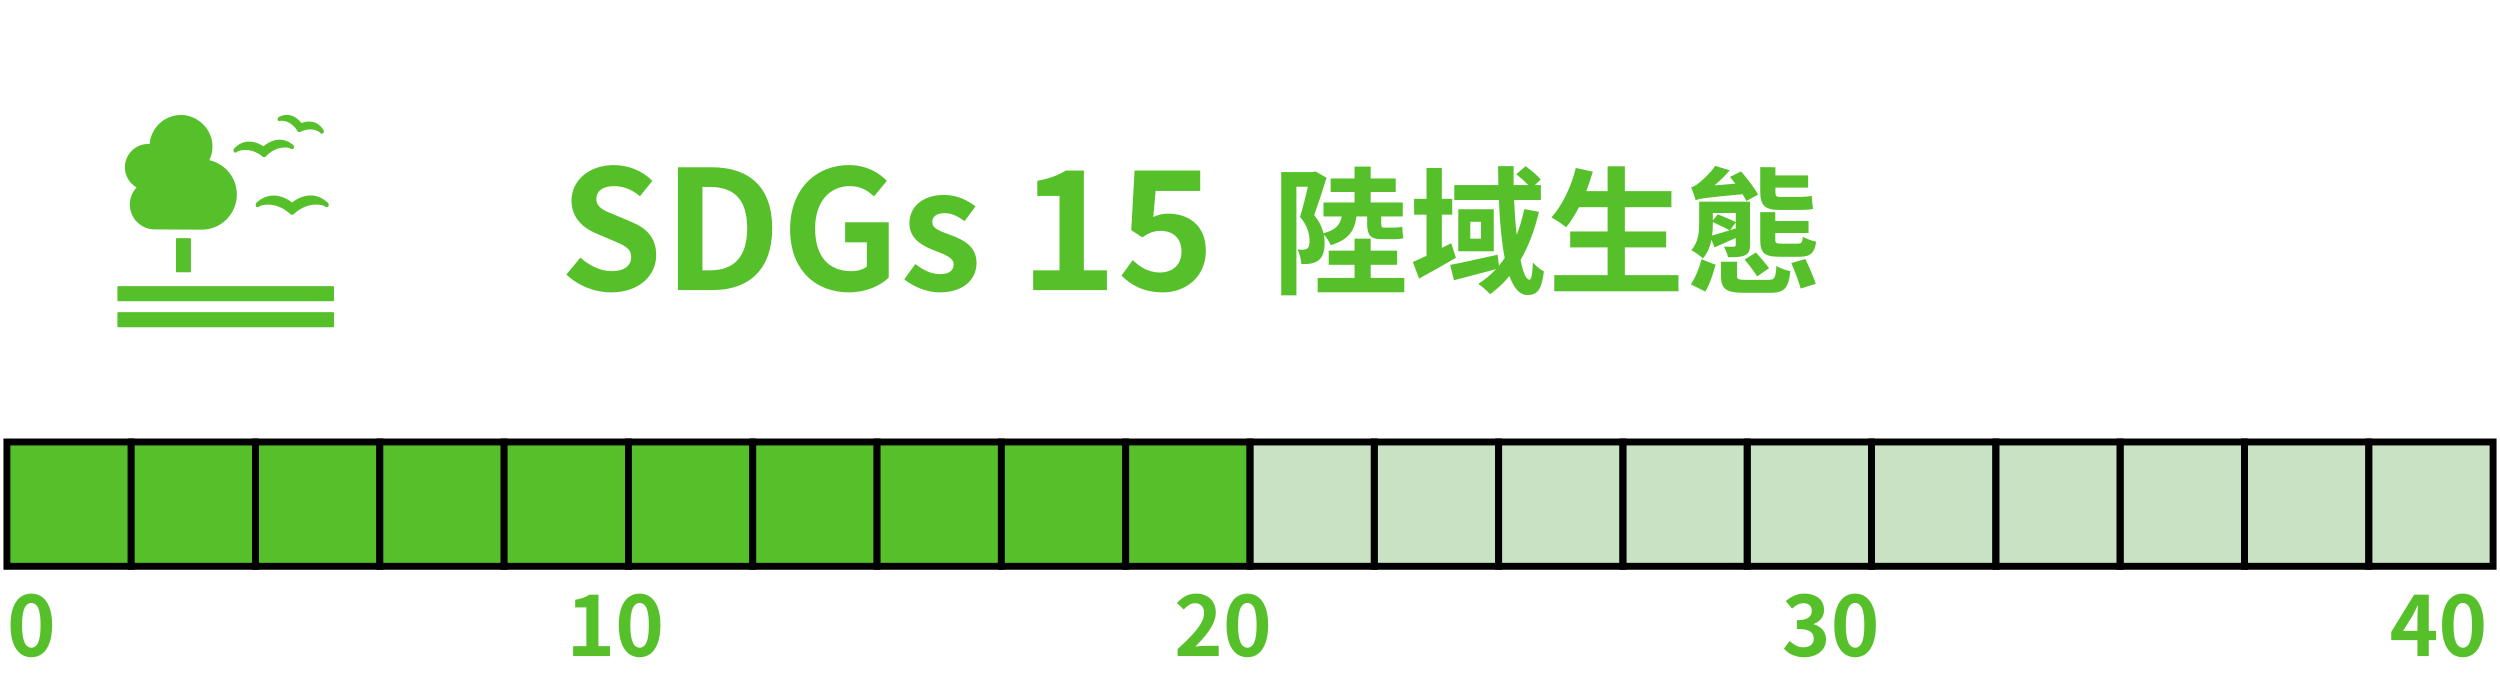
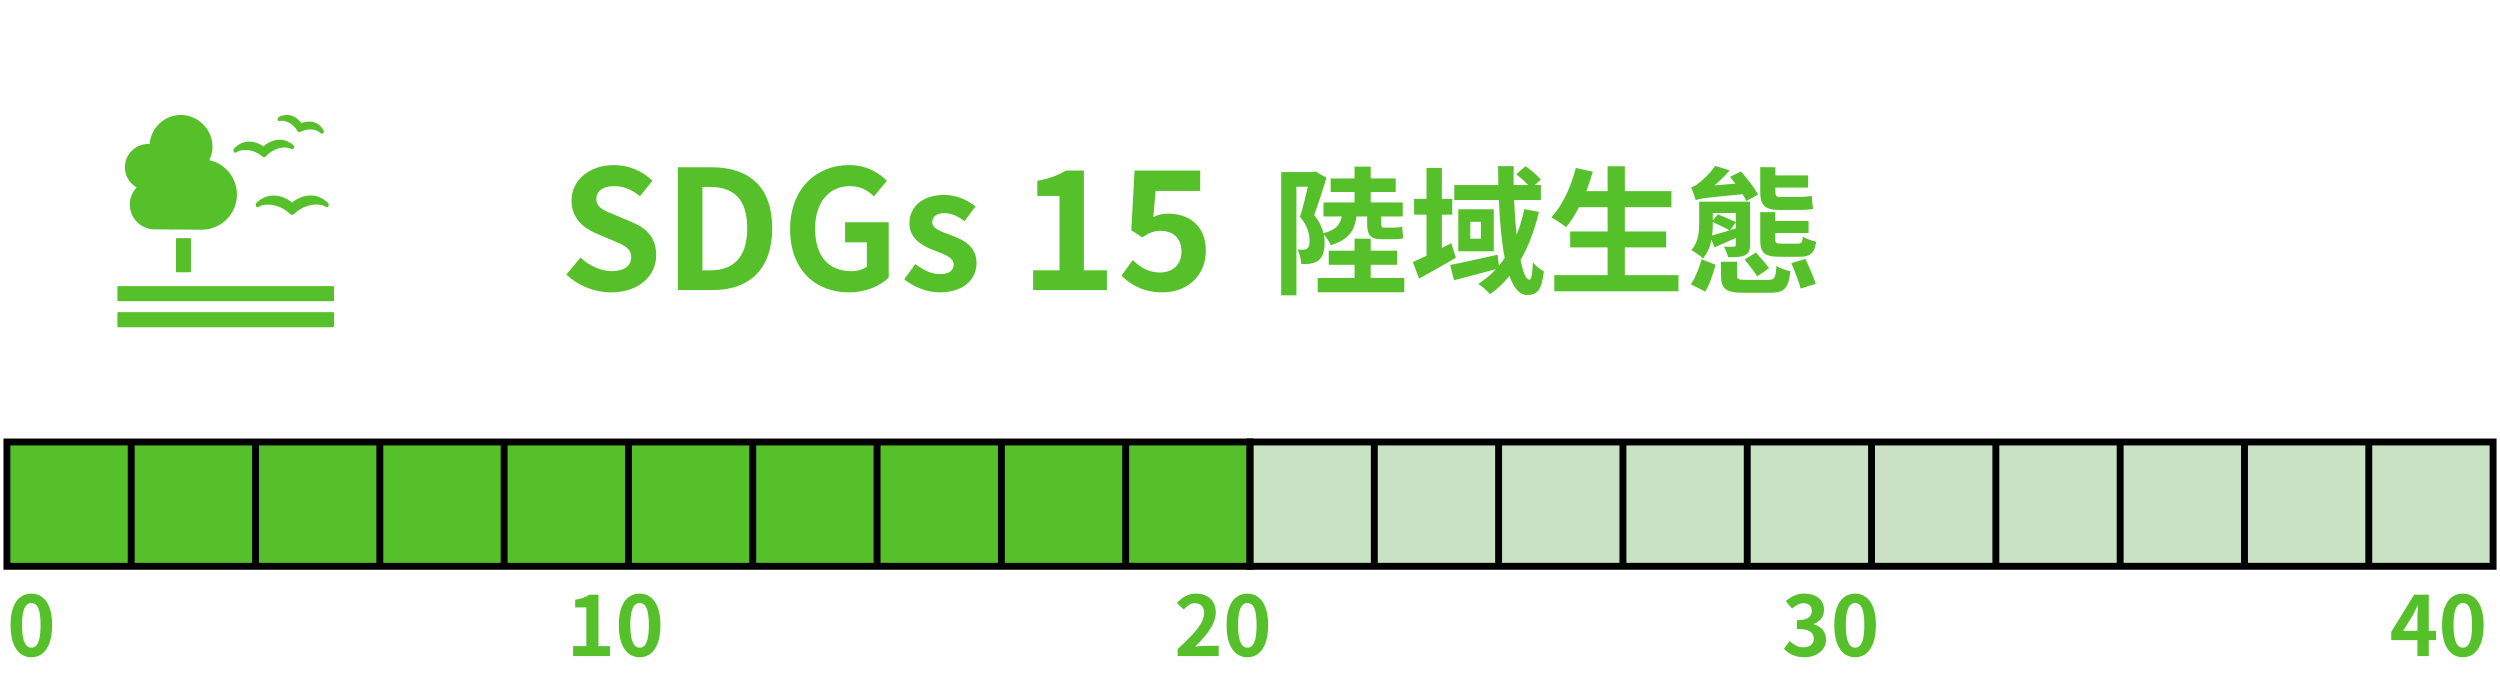
- <svg xmlns="http://www.w3.org/2000/svg" width="362" height="98" viewBox="0 0 362 98" fill="none">
-   <path d="M27.508 34.484H25.627C25.547 34.484 25.483 34.548 25.483 34.627V39.285C25.483 39.364 25.547 39.428 25.627 39.428H27.508C27.587 39.428 27.651 39.364 27.651 39.285V34.627C27.651 34.548 27.587 34.484 27.508 34.484Z" fill="#56C02B" />
-   <path d="M48.221 41.428H17.143C17.064 41.428 17 41.495 17 41.575V43.476C17 43.551 17.064 43.615 17.143 43.615H48.221C48.296 43.615 48.364 43.551 48.364 43.476V41.575C48.364 41.495 48.296 41.428 48.221 41.428Z" fill="#56C02B" />
-   <path d="M48.221 45.201H17.143C17.064 45.201 17 45.265 17 45.34V47.245C17 47.321 17.064 47.385 17.143 47.385H48.221C48.296 47.385 48.364 47.321 48.364 47.245V45.34C48.364 45.265 48.296 45.201 48.221 45.201Z" fill="#56C02B" />
-   <path d="M42.307 29.326C41.917 29.024 40.883 28.312 39.618 28.312C38.715 28.312 37.876 28.67 37.121 29.374C37.069 29.425 37.037 29.493 37.037 29.568V29.739C37.037 29.823 37.065 29.902 37.125 29.95C37.192 30.002 37.264 30.022 37.343 30.002C37.359 30.002 37.383 29.994 37.403 29.986C37.459 29.966 37.514 29.93 37.558 29.887C37.721 29.775 38.167 29.628 38.803 29.628C39.439 29.628 40.756 29.803 42.005 30.968L42.032 30.992C42.104 31.064 42.199 31.104 42.303 31.104C42.406 31.104 42.502 31.064 42.565 30.992L42.589 30.964C43.846 29.795 45.139 29.62 45.795 29.62C46.451 29.62 46.88 29.771 47.044 29.879C47.087 29.922 47.143 29.958 47.215 29.982C47.242 29.99 47.322 30.006 47.398 29.986C47.513 29.954 47.592 29.851 47.592 29.732V29.58C47.592 29.509 47.561 29.437 47.509 29.39C46.749 28.666 45.902 28.3 44.983 28.3C43.731 28.3 42.7 29 42.299 29.314" fill="#56C02B" />
-   <path d="M40.377 16.938C40.31 16.97 40.262 17.029 40.242 17.101L40.21 17.204C40.186 17.288 40.202 17.371 40.25 17.439C40.298 17.503 40.365 17.538 40.441 17.542C40.457 17.542 40.469 17.546 40.481 17.542C40.536 17.542 40.584 17.53 40.632 17.503C40.66 17.499 40.715 17.483 40.819 17.483C40.958 17.483 42.211 17.526 43.038 18.934L43.05 18.954C43.094 19.038 43.165 19.093 43.249 19.113C43.273 19.121 43.32 19.129 43.348 19.129C43.404 19.129 43.464 19.113 43.503 19.089L43.523 19.081C43.977 18.855 44.446 18.739 44.911 18.739C45.695 18.739 46.208 19.062 46.327 19.193C46.351 19.237 46.391 19.276 46.43 19.308C46.458 19.324 46.502 19.348 46.53 19.356C46.546 19.356 46.562 19.36 46.578 19.364C46.586 19.364 46.597 19.364 46.605 19.364C46.649 19.364 46.689 19.352 46.729 19.332C46.792 19.3 46.84 19.241 46.86 19.173L46.888 19.081C46.896 19.058 46.9 19.034 46.9 19.006C46.9 18.958 46.888 18.91 46.864 18.871C46.259 17.821 45.384 17.602 44.756 17.602C44.287 17.602 43.877 17.725 43.639 17.813C43.352 17.431 42.632 16.64 41.542 16.64C41.161 16.64 40.767 16.739 40.377 16.934" fill="#56C02B" />
-   <path d="M33.811 21.718L33.819 21.857C33.823 21.945 33.871 22.02 33.942 22.068C34.002 22.108 34.081 22.12 34.153 22.1C34.169 22.1 34.185 22.092 34.197 22.084C34.248 22.06 34.296 22.028 34.332 21.984C34.463 21.889 34.889 21.714 35.517 21.714C36.146 21.714 37.041 21.877 37.975 22.645L37.995 22.668C38.063 22.728 38.146 22.76 38.234 22.76H38.258C38.357 22.752 38.444 22.708 38.5 22.645L38.52 22.621C39.554 21.523 40.672 21.36 41.244 21.36C41.654 21.36 41.94 21.444 42.056 21.507C42.099 21.543 42.151 21.575 42.219 21.591C42.239 21.595 42.282 21.603 42.334 21.599C42.354 21.599 42.378 21.591 42.398 21.583C42.509 21.543 42.581 21.436 42.573 21.316L42.565 21.193C42.561 21.121 42.525 21.054 42.469 21.01C41.853 20.489 41.185 20.227 40.481 20.227C39.387 20.227 38.516 20.871 38.154 21.189C37.824 20.962 37.021 20.501 36.082 20.501C35.255 20.501 34.515 20.843 33.879 21.519C33.827 21.571 33.803 21.646 33.807 21.718" fill="#56C02B" />
-   <path d="M18.086 24.215C18.086 22.354 19.593 20.847 21.455 20.847C21.526 20.847 21.598 20.855 21.669 20.859C21.848 18.505 23.809 16.648 26.211 16.648C28.613 16.648 30.769 18.688 30.769 21.205C30.769 21.917 30.602 22.589 30.308 23.193C32.591 23.698 34.297 25.731 34.297 28.165C34.297 30.976 32.014 33.259 29.202 33.259C28.995 33.259 22.405 33.219 22.405 33.219C20.413 33.219 18.798 31.605 18.798 29.612C18.798 28.654 19.172 27.787 19.78 27.142C18.766 26.562 18.082 25.472 18.082 24.219L18.086 24.215Z" fill="#56C02B" />
-   <path d="M88.488 42.336C86.112 42.336 83.736 41.4 82.008 39.744L84.048 37.296C85.32 38.472 87 39.264 88.56 39.264C90.408 39.264 91.392 38.472 91.392 37.224C91.392 35.904 90.312 35.496 88.728 34.824L86.352 33.816C84.552 33.072 82.752 31.632 82.752 29.04C82.752 26.136 85.296 23.904 88.896 23.904C90.96 23.904 93.024 24.72 94.464 26.184L92.664 28.416C91.536 27.48 90.36 26.952 88.896 26.952C87.336 26.952 86.352 27.648 86.352 28.824C86.352 30.096 87.6 30.552 89.112 31.152L91.44 32.136C93.6 33.024 95.016 34.392 95.016 36.96C95.016 39.864 92.592 42.336 88.488 42.336ZM98.161 42V24.216H103.033C108.457 24.216 111.817 27.048 111.817 33.048C111.817 39.024 108.457 42 103.225 42H98.161ZM101.713 39.144H102.817C106.129 39.144 108.193 37.368 108.193 33.048C108.193 28.704 106.129 27.072 102.817 27.072H101.713V39.144ZM122.925 42.336C118.101 42.336 114.405 39.12 114.405 33.192C114.405 27.336 118.197 23.904 122.925 23.904C125.493 23.904 127.269 25.008 128.421 26.184L126.549 28.44C125.661 27.6 124.653 26.952 123.045 26.952C120.093 26.952 118.029 29.256 118.029 33.072C118.029 36.936 119.805 39.264 123.309 39.264C124.149 39.264 125.013 39.024 125.517 38.592V35.088H122.373V32.184H128.685V40.2C127.485 41.376 125.397 42.336 122.925 42.336ZM136.049 42.336C134.249 42.336 132.281 41.544 130.937 40.44L132.545 38.232C133.745 39.168 134.897 39.696 136.145 39.696C137.489 39.696 138.089 39.12 138.089 38.28C138.089 37.272 136.697 36.816 135.281 36.264C133.577 35.616 131.681 34.584 131.681 32.328C131.681 29.928 133.625 28.224 136.697 28.224C138.641 28.224 140.153 29.04 141.257 29.88L139.673 32.016C138.713 31.32 137.777 30.864 136.793 30.864C135.569 30.864 134.993 31.392 134.993 32.16C134.993 33.144 136.241 33.504 137.657 34.032C139.433 34.704 141.401 35.592 141.401 38.088C141.401 40.44 139.553 42.336 136.049 42.336ZM149.601 42V39.144H153.417V28.368H150.201V26.184C151.977 25.848 153.201 25.392 154.329 24.696H156.945V39.144H160.281V42H149.601ZM168.39 42.336C165.582 42.336 163.71 41.232 162.39 39.912L164.022 37.656C165.03 38.64 166.278 39.456 167.934 39.456C169.782 39.456 171.078 38.376 171.078 36.432C171.078 34.512 169.878 33.432 168.078 33.432C167.022 33.432 166.446 33.696 165.414 34.368L163.806 33.336L164.286 24.696H173.79V27.648H167.334L166.998 31.416C167.718 31.104 168.318 30.936 169.134 30.936C172.11 30.936 174.606 32.616 174.606 36.312C174.606 40.128 171.678 42.336 168.39 42.336Z" fill="#56C02B" />
-   <path d="M197.96 31.34H196.42C196.14 33.38 195.32 34.72 192.68 35.5C192.52 35.06 192.1 34.4 191.7 33.98C191.78 34.4 191.8 34.78 191.8 35.16C191.8 36.46 191.52 37.28 190.86 37.74C190.56 37.98 190.16 38.1 189.72 38.18C189.34 38.24 188.86 38.24 188.42 38.22C188.4 37.62 188.2 36.72 187.88 36.12C188.22 36.16 188.5 36.16 188.72 36.16C188.94 36.14 189.14 36.1 189.3 35.98C189.54 35.8 189.62 35.42 189.62 34.84C189.62 33.94 189.36 32.72 188.24 31.4C188.64 30.16 189.06 28.4 189.38 27.04H187.72V42.76H185.52V24.92H190.12L190.48 24.82L192.08 25.74C191.56 27.46 190.86 29.6 190.3 31.14C191.06 32.1 191.46 32.96 191.64 33.78C193.46 33.28 194.06 32.54 194.28 31.34H191.64V29.32H196.14V27.8H192.68V25.84H196.14V24.12H198.48V25.84H202.1V27.8H198.48V29.32H203.12V31.34H200V32.34C200 32.78 200.04 32.96 200.4 32.96H201.8C202.14 32.96 202.76 32.92 203.04 32.82C203.08 33.36 203.12 34 203.2 34.5C202.9 34.6 202.34 34.64 201.86 34.64H200.08C198.32 34.64 197.96 33.92 197.96 32.32V31.34ZM198.48 40.24H203.34V42.32H190.8V40.24H196.14V38.34H192.4V36.3H196.14V34.56H198.48V36.3H202.3V38.34H198.48V40.24ZM210.14 35.22L210.82 37.32C209.06 38.36 207.12 39.46 205.48 40.34L204.58 37.94C205.14 37.7 205.82 37.38 206.56 37.04V31.08H204.76V28.8H206.56V24.32H208.78V28.8H210.28V31.08H208.78V35.9L210.14 35.22ZM220.72 30.28L222.84 30.68C222.22 33.3 221.34 35.64 220.18 37.64C220.52 39.42 220.98 40.5 221.46 40.5C221.74 40.5 221.9 39.76 221.96 37.98C222.4 38.54 223.06 39.04 223.56 39.3C223.22 41.96 222.64 42.72 221.14 42.72C220.02 42.72 219.18 41.66 218.56 39.96C217.74 40.98 216.8 41.86 215.76 42.6C215.44 42.2 214.56 41.44 214.06 41.1C215.02 40.5 215.86 39.78 216.62 38.98C214.5 39.54 212.26 40.14 210.54 40.58L209.98 38.36C211.72 38.04 214.34 37.44 216.86 36.88L217.04 38.46C217.34 38.1 217.62 37.74 217.88 37.36C217.42 34.98 217.16 32.06 217.04 28.96H210.58V26.8H216.96C216.94 25.88 216.92 24.98 216.92 24.06H219.18C219.16 24.98 219.16 25.88 219.18 26.8H221.3C220.8 26.28 220.14 25.68 219.56 25.22L220.9 24.06C221.68 24.62 222.64 25.42 223.1 26L222.24 26.8H223.12V28.96H219.24C219.32 30.78 219.44 32.48 219.62 34C220.08 32.84 220.42 31.62 220.72 30.28ZM214.44 34.56V32.12H212.9V34.56H214.44ZM211.16 30.3H216.3V36.38H211.16V30.3ZM235.28 39.84H243.04V42.18H225.06V39.84H232.78V35.82H227.36V33.52H232.78V30H228.64C228.06 31.1 227.44 32.12 226.78 32.9C226.3 32.52 225.24 31.8 224.64 31.48C226.2 29.8 227.5 27.04 228.18 24.32L230.64 24.86C230.36 25.82 230.04 26.76 229.7 27.68H232.78V24.08H235.28V27.68H242.02V30H235.28V33.52H241.26V35.82H235.28V39.84ZM260.62 30.4H257.64C255.44 30.4 254.88 29.64 254.88 27.68V24.2L257.08 24.22V25.4H261.82V27.16H257.08V27.74C257.08 28.3 257.16 28.52 257.72 28.52H260.54C261.08 28.52 261.94 28.46 262.34 28.36C262.38 28.94 262.44 29.74 262.54 30.24C262.14 30.36 261.34 30.4 260.62 30.4ZM260.52 37.18H257.7C255.42 37.18 254.88 36.6 254.88 34.66V30.72H257.06V32H261.88V33.74H257.06V34.66C257.06 35.22 257.22 35.28 257.98 35.28H260.28C260.84 35.28 260.98 35.14 261.06 34.28C261.5 34.56 262.4 34.88 262.98 35C262.74 36.7 262.12 37.18 260.52 37.18ZM252.62 37.58L254.26 36.56C254.88 37.26 255.74 38.22 256.16 38.84L254.44 40.02C254.04 39.38 253.24 38.32 252.62 37.58ZM254.58 28.18L252.88 29.1C252.74 28.82 252.54 28.48 252.32 28.12C246.84 28.64 246.04 28.76 245.54 29C245.42 28.56 245.1 27.62 244.88 27.12C245.22 27.04 245.58 26.84 245.96 26.52C246.34 26.24 247.58 25.18 248.36 24.02L250.46 24.66C249.82 25.44 249.04 26.18 248.26 26.84L251.28 26.6C251.02 26.26 250.76 25.92 250.5 25.62L252.1 24.82C253 25.84 254.08 27.26 254.58 28.18ZM251.34 30.84H248.02V31.92L248.74 31.04C249.56 31.36 250.72 31.84 251.34 32.16V30.84ZM250.54 33.32L251.34 33.08V32.2L250.54 33.32ZM248.02 32.16V32.26C248.02 32.84 248 33.46 247.92 34.1C248.64 33.9 249.5 33.64 250.44 33.36C249.86 33.02 248.84 32.54 248.02 32.16ZM248.26 35.82L247.82 34.72C247.62 35.72 247.24 36.68 246.58 37.42C246.24 37.08 245.34 36.44 244.9 36.22C245.96 35.04 246.04 33.5 246.04 32.22V29.2H253.4V35.46C253.4 36.32 253.22 36.7 252.64 36.98C252.08 37.24 251.28 37.24 250.22 37.24C250.12 36.76 249.84 36.12 249.62 35.7C250.24 35.74 250.88 35.74 251.06 35.72C251.28 35.7 251.34 35.64 251.34 35.46V34.46C250.28 34.94 249.22 35.4 248.26 35.82ZM246.92 42.22L244.84 41.18C245.48 40.22 246.08 38.78 246.38 37.54L248.42 38.34C248.06 39.62 247.56 41.22 246.92 42.22ZM252.78 40.52H256.08C256.96 40.52 257.12 40.24 257.22 38.5C257.7 38.84 258.64 39.14 259.24 39.26C258.98 41.78 258.36 42.4 256.28 42.4H252.56C249.9 42.4 249.2 41.82 249.2 39.94V37.9H251.52V39.9C251.52 40.44 251.72 40.52 252.78 40.52ZM259.38 38.1L261.42 37.5C261.96 38.64 262.62 40.16 262.92 41.1L260.74 41.78C260.48 40.84 259.9 39.26 259.38 38.1Z" fill="#56C02B" />
-   <rect x="1" y="64" width="18" height="18" fill="#56C02B" stroke="black" />
-   <rect x="19" y="64" width="18" height="18" fill="#56C02B" stroke="black" />
-   <rect x="37" y="64" width="18" height="18" fill="#56C02B" stroke="black" />
-   <rect x="55" y="64" width="18" height="18" fill="#56C02B" stroke="black" />
-   <rect x="73" y="64" width="18" height="18" fill="#56C02B" stroke="black" />
-   <rect x="91" y="64" width="18" height="18" fill="#56C02B" stroke="black" />
-   <rect x="109" y="64" width="18" height="18" fill="#56C02B" stroke="black" />
-   <rect x="127" y="64" width="18" height="18" fill="#56C02B" stroke="black" />
-   <rect x="145" y="64" width="18" height="18" fill="#56C02B" stroke="black" />
-   <rect x="163" y="64" width="18" height="18" fill="#56C02B" stroke="black" />
-   <rect x="181" y="64" width="18" height="18" fill="#4C9F38" fill-opacity="0.3" stroke="black" />
-   <rect x="199" y="64" width="18" height="18" fill="#4C9F38" fill-opacity="0.3" stroke="black" />
-   <rect x="217" y="64" width="18" height="18" fill="#4C9F38" fill-opacity="0.3" stroke="black" />
-   <rect x="235" y="64" width="18" height="18" fill="#4C9F38" fill-opacity="0.3" stroke="black" />
-   <rect x="253" y="64" width="18" height="18" fill="#4C9F38" fill-opacity="0.3" stroke="black" />
-   <rect x="271" y="64" width="18" height="18" fill="#4C9F38" fill-opacity="0.3" stroke="black" />
-   <rect x="289" y="64" width="18" height="18" fill="#4C9F38" fill-opacity="0.3" stroke="black" />
-   <rect x="307" y="64" width="18" height="18" fill="#4C9F38" fill-opacity="0.3" stroke="black" />
-   <rect x="325" y="64" width="18" height="18" fill="#4C9F38" fill-opacity="0.3" stroke="black" />
-   <rect x="343" y="64" width="18" height="18" fill="#4C9F38" fill-opacity="0.3" stroke="black" />
-   <path d="M4.54 95.168C3.94 95.168 3.412 94.996 2.956 94.652C2.508 94.3 2.156 93.78 1.9 93.092C1.652 92.396 1.528 91.536 1.528 90.512C1.528 89.496 1.652 88.652 1.9 87.98C2.156 87.3 2.508 86.792 2.956 86.456C3.412 86.12 3.94 85.952 4.54 85.952C5.148 85.952 5.676 86.124 6.124 86.468C6.572 86.804 6.92 87.308 7.168 87.98C7.424 88.652 7.552 89.496 7.552 90.512C7.552 91.536 7.424 92.396 7.168 93.092C6.92 93.78 6.572 94.3 6.124 94.652C5.676 94.996 5.148 95.168 4.54 95.168ZM4.54 93.788C4.804 93.788 5.036 93.688 5.236 93.488C5.436 93.288 5.592 92.952 5.704 92.48C5.816 92 5.872 91.344 5.872 90.512C5.872 89.688 5.816 89.044 5.704 88.58C5.592 88.108 5.436 87.78 5.236 87.596C5.036 87.404 4.804 87.308 4.54 87.308C4.292 87.308 4.064 87.404 3.856 87.596C3.656 87.78 3.496 88.108 3.376 88.58C3.256 89.044 3.196 89.688 3.196 90.512C3.196 91.344 3.256 92 3.376 92.48C3.496 92.952 3.656 93.288 3.856 93.488C4.064 93.688 4.292 93.788 4.54 93.788Z" fill="#56C02B" />
-   <path d="M82.984 95V93.56H84.904V87.956H83.284V86.852C83.732 86.772 84.116 86.676 84.436 86.564C84.764 86.444 85.068 86.292 85.348 86.108H86.656V93.56H88.324V95H82.984ZM92.618 95.168C92.018 95.168 91.49 94.996 91.034 94.652C90.586 94.3 90.234 93.78 89.978 93.092C89.73 92.396 89.606 91.536 89.606 90.512C89.606 89.496 89.73 88.652 89.978 87.98C90.234 87.3 90.586 86.792 91.034 86.456C91.49 86.12 92.018 85.952 92.618 85.952C93.226 85.952 93.754 86.124 94.202 86.468C94.65 86.804 94.998 87.308 95.246 87.98C95.502 88.652 95.63 89.496 95.63 90.512C95.63 91.536 95.502 92.396 95.246 93.092C94.998 93.78 94.65 94.3 94.202 94.652C93.754 94.996 93.226 95.168 92.618 95.168ZM92.618 93.788C92.882 93.788 93.114 93.688 93.314 93.488C93.514 93.288 93.67 92.952 93.782 92.48C93.894 92 93.95 91.344 93.95 90.512C93.95 89.688 93.894 89.044 93.782 88.58C93.67 88.108 93.514 87.78 93.314 87.596C93.114 87.404 92.882 87.308 92.618 87.308C92.37 87.308 92.142 87.404 91.934 87.596C91.734 87.78 91.574 88.108 91.454 88.58C91.334 89.044 91.274 89.688 91.274 90.512C91.274 91.344 91.334 92 91.454 92.48C91.574 92.952 91.734 93.288 91.934 93.488C92.142 93.688 92.37 93.788 92.618 93.788Z" fill="#56C02B" />
-   <path d="M170.516 95V93.98C171.324 93.26 172.012 92.592 172.58 91.976C173.156 91.36 173.596 90.788 173.9 90.26C174.204 89.724 174.356 89.228 174.356 88.772C174.356 88.484 174.304 88.232 174.2 88.016C174.096 87.8 173.944 87.636 173.744 87.524C173.552 87.404 173.312 87.344 173.024 87.344C172.704 87.344 172.408 87.436 172.136 87.62C171.872 87.796 171.628 88.008 171.404 88.256L170.42 87.308C170.836 86.86 171.26 86.524 171.692 86.3C172.132 86.068 172.652 85.952 173.252 85.952C173.812 85.952 174.3 86.068 174.716 86.3C175.14 86.524 175.468 86.84 175.7 87.248C175.932 87.656 176.048 88.136 176.048 88.688C176.048 89.224 175.912 89.772 175.64 90.332C175.376 90.884 175.02 91.436 174.572 91.988C174.124 92.54 173.628 93.084 173.084 93.62C173.316 93.588 173.564 93.564 173.828 93.548C174.1 93.524 174.34 93.512 174.548 93.512H176.468V95H170.516ZM180.618 95.168C180.018 95.168 179.49 94.996 179.034 94.652C178.586 94.3 178.234 93.78 177.978 93.092C177.73 92.396 177.606 91.536 177.606 90.512C177.606 89.496 177.73 88.652 177.978 87.98C178.234 87.3 178.586 86.792 179.034 86.456C179.49 86.12 180.018 85.952 180.618 85.952C181.226 85.952 181.754 86.124 182.202 86.468C182.65 86.804 182.998 87.308 183.246 87.98C183.502 88.652 183.63 89.496 183.63 90.512C183.63 91.536 183.502 92.396 183.246 93.092C182.998 93.78 182.65 94.3 182.202 94.652C181.754 94.996 181.226 95.168 180.618 95.168ZM180.618 93.788C180.882 93.788 181.114 93.688 181.314 93.488C181.514 93.288 181.67 92.952 181.782 92.48C181.894 92 181.95 91.344 181.95 90.512C181.95 89.688 181.894 89.044 181.782 88.58C181.67 88.108 181.514 87.78 181.314 87.596C181.114 87.404 180.882 87.308 180.618 87.308C180.37 87.308 180.142 87.404 179.934 87.596C179.734 87.78 179.574 88.108 179.454 88.58C179.334 89.044 179.274 89.688 179.274 90.512C179.274 91.344 179.334 92 179.454 92.48C179.574 92.952 179.734 93.288 179.934 93.488C180.142 93.688 180.37 93.788 180.618 93.788Z" fill="#56C02B" />
-   <path d="M261.276 95.168C260.812 95.168 260.396 95.112 260.028 95C259.66 94.896 259.332 94.752 259.044 94.568C258.764 94.376 258.52 94.164 258.312 93.932L259.14 92.816C259.412 93.064 259.708 93.28 260.028 93.464C260.356 93.64 260.72 93.728 261.12 93.728C261.424 93.728 261.688 93.68 261.912 93.584C262.144 93.488 262.32 93.348 262.44 93.164C262.568 92.98 262.632 92.756 262.632 92.492C262.632 92.196 262.56 91.944 262.416 91.736C262.28 91.52 262.036 91.356 261.684 91.244C261.332 91.132 260.836 91.076 260.196 91.076V89.804C260.74 89.804 261.168 89.748 261.48 89.636C261.792 89.516 262.012 89.356 262.14 89.156C262.276 88.948 262.344 88.712 262.344 88.448C262.344 88.104 262.24 87.836 262.032 87.644C261.824 87.444 261.532 87.344 261.156 87.344C260.844 87.344 260.552 87.416 260.28 87.56C260.016 87.696 259.752 87.884 259.488 88.124L258.576 87.032C258.968 86.704 259.38 86.444 259.812 86.252C260.244 86.052 260.72 85.952 261.24 85.952C261.808 85.952 262.308 86.044 262.74 86.228C263.18 86.412 263.52 86.68 263.76 87.032C264 87.384 264.12 87.812 264.12 88.316C264.12 88.796 263.992 89.208 263.736 89.552C263.48 89.896 263.116 90.16 262.644 90.344V90.404C262.972 90.492 263.268 90.636 263.532 90.836C263.804 91.028 264.016 91.272 264.168 91.568C264.328 91.864 264.408 92.208 264.408 92.6C264.408 93.136 264.264 93.596 263.976 93.98C263.696 94.364 263.316 94.66 262.836 94.868C262.364 95.068 261.844 95.168 261.276 95.168ZM268.618 95.168C268.018 95.168 267.49 94.996 267.034 94.652C266.586 94.3 266.234 93.78 265.978 93.092C265.73 92.396 265.606 91.536 265.606 90.512C265.606 89.496 265.73 88.652 265.978 87.98C266.234 87.3 266.586 86.792 267.034 86.456C267.49 86.12 268.018 85.952 268.618 85.952C269.226 85.952 269.754 86.124 270.202 86.468C270.65 86.804 270.998 87.308 271.246 87.98C271.502 88.652 271.63 89.496 271.63 90.512C271.63 91.536 271.502 92.396 271.246 93.092C270.998 93.78 270.65 94.3 270.202 94.652C269.754 94.996 269.226 95.168 268.618 95.168ZM268.618 93.788C268.882 93.788 269.114 93.688 269.314 93.488C269.514 93.288 269.67 92.952 269.782 92.48C269.894 92 269.95 91.344 269.95 90.512C269.95 89.688 269.894 89.044 269.782 88.58C269.67 88.108 269.514 87.78 269.314 87.596C269.114 87.404 268.882 87.308 268.618 87.308C268.37 87.308 268.142 87.404 267.934 87.596C267.734 87.78 267.574 88.108 267.454 88.58C267.334 89.044 267.274 89.688 267.274 90.512C267.274 91.344 267.334 92 267.454 92.48C267.574 92.952 267.734 93.288 267.934 93.488C268.142 93.688 268.37 93.788 268.618 93.788Z" fill="#56C02B" />
-   <path d="M350.044 95V89.54C350.044 89.284 350.052 88.98 350.068 88.628C350.084 88.268 350.1 87.956 350.116 87.692H350.056C349.952 87.932 349.84 88.172 349.72 88.412C349.6 88.652 349.476 88.896 349.348 89.144L347.968 91.352H352.744V92.696H346.252V91.496L349.564 86.108H351.688V95H350.044ZM356.618 95.168C356.018 95.168 355.49 94.996 355.034 94.652C354.586 94.3 354.234 93.78 353.978 93.092C353.73 92.396 353.606 91.536 353.606 90.512C353.606 89.496 353.73 88.652 353.978 87.98C354.234 87.3 354.586 86.792 355.034 86.456C355.49 86.12 356.018 85.952 356.618 85.952C357.226 85.952 357.754 86.124 358.202 86.468C358.65 86.804 358.998 87.308 359.246 87.98C359.502 88.652 359.63 89.496 359.63 90.512C359.63 91.536 359.502 92.396 359.246 93.092C358.998 93.78 358.65 94.3 358.202 94.652C357.754 94.996 357.226 95.168 356.618 95.168ZM356.618 93.788C356.882 93.788 357.114 93.688 357.314 93.488C357.514 93.288 357.67 92.952 357.782 92.48C357.894 92 357.95 91.344 357.95 90.512C357.95 89.688 357.894 89.044 357.782 88.58C357.67 88.108 357.514 87.78 357.314 87.596C357.114 87.404 356.882 87.308 356.618 87.308C356.37 87.308 356.142 87.404 355.934 87.596C355.734 87.78 355.574 88.108 355.454 88.58C355.334 89.044 355.274 89.688 355.274 90.512C355.274 91.344 355.334 92 355.454 92.48C355.574 92.952 355.734 93.288 355.934 93.488C356.142 93.688 356.37 93.788 356.618 93.788Z" fill="#56C02B" />
+ <svg xmlns="http://www.w3.org/2000/svg" width="362" height="98" fill="none">
+   <path fill="#56C02B" d="M27.508 34.484h-1.881a.143.143 0 0 0-.144.143v4.657c0 .08.064.144.144.144h1.88a.143.143 0 0 0 .144-.143v-4.657a.143.143 0 0 0-.143-.144M48.22 41.428H17.144a.146.146 0 0 0-.143.147v1.9c0 .076.064.14.143.14h31.078a.144.144 0 0 0 .143-.14v-1.9a.15.15 0 0 0-.143-.147M48.22 45.201H17.144a.14.14 0 0 0-.143.14v1.904c0 .076.064.14.143.14h31.078a.144.144 0 0 0 .143-.14V45.34a.144.144 0 0 0-.143-.139M42.307 29.326c-.39-.302-1.424-1.014-2.689-1.014-.903 0-1.742.358-2.497 1.062a.27.27 0 0 0-.084.194v.171c0 .084.028.163.088.211q.1.08.218.052a.432.432 0 0 0 .215-.115c.163-.112.609-.259 1.245-.259s1.953.175 3.202 1.34l.027.024a.38.38 0 0 0 .27.111c.104 0 .2-.04.263-.11l.024-.029c1.257-1.169 2.55-1.344 3.206-1.344s1.085.151 1.249.259c.043.043.099.08.17.103a.4.4 0 0 0 .184.004.264.264 0 0 0 .194-.255v-.15a.27.27 0 0 0-.083-.191c-.76-.724-1.607-1.09-2.526-1.09-1.252 0-2.282.7-2.684 1.014M40.377 16.938a.25.25 0 0 0-.135.163l-.032.103a.27.27 0 0 0 .04.235c.048.064.115.1.19.103.017 0 .029.004.04 0a.3.3 0 0 0 .152-.04c.028-.003.083-.02.187-.02.139 0 1.392.044 2.219 1.452l.012.02c.044.084.115.14.199.16a.32.32 0 0 0 .255-.024l.02-.009a3.1 3.1 0 0 1 1.387-.342c.784 0 1.297.323 1.416.454a.4.4 0 0 0 .103.115c.028.016.072.04.1.048q.024.001.048.008h.027a.27.27 0 0 0 .255-.191l.028-.091a.264.264 0 0 0-.024-.21c-.605-1.051-1.48-1.27-2.108-1.27-.47 0-.879.123-1.117.21-.287-.381-1.007-1.172-2.097-1.172-.381 0-.775.1-1.165.294M33.811 21.718l.008.14a.27.27 0 0 0 .123.21c.06.04.14.052.211.032a.1.1 0 0 0 .044-.016.4.4 0 0 0 .135-.1c.131-.095.557-.27 1.185-.27.629 0 1.523.163 2.458.93l.02.024c.068.06.151.092.239.092h.023a.36.36 0 0 0 .243-.116l.02-.023c1.034-1.098 2.152-1.261 2.724-1.261.41 0 .696.084.812.147a.4.4 0 0 0 .163.084c.02.004.063.012.115.008q.032-.002.064-.016a.26.26 0 0 0 .175-.267l-.008-.123a.25.25 0 0 0-.096-.183c-.616-.521-1.284-.783-1.988-.783-1.094 0-1.965.644-2.327.962-.33-.227-1.133-.688-2.072-.688-.827 0-1.567.342-2.203 1.018a.26.26 0 0 0-.072.199M18.086 24.216a3.367 3.367 0 0 1 3.369-3.369c.071 0 .143.008.214.012a4.557 4.557 0 0 1 4.542-4.212c2.403 0 4.558 2.04 4.558 4.558 0 .712-.167 1.384-.461 1.988a5.092 5.092 0 0 1-1.106 10.066c-.207 0-6.797-.04-6.797-.04a3.607 3.607 0 0 1-3.607-3.607c0-.958.374-1.825.982-2.47a3.36 3.36 0 0 1-1.698-2.923zM88.488 42.336c-2.376 0-4.752-.936-6.48-2.592l2.04-2.448c1.272 1.176 2.952 1.968 4.512 1.968 1.848 0 2.832-.792 2.832-2.04 0-1.32-1.08-1.728-2.664-2.4l-2.376-1.008c-1.8-.744-3.6-2.184-3.6-4.776 0-2.904 2.544-5.136 6.144-5.136 2.064 0 4.128.816 5.568 2.28l-1.8 2.232c-1.128-.936-2.304-1.464-3.768-1.464-1.56 0-2.544.696-2.544 1.872 0 1.272 1.248 1.728 2.76 2.328l2.328.984c2.16.888 3.576 2.256 3.576 4.824 0 2.904-2.424 5.376-6.528 5.376M98.161 42V24.216h4.872c5.424 0 8.784 2.832 8.784 8.832 0 5.976-3.36 8.952-8.592 8.952zm3.552-2.856h1.104c3.312 0 5.376-1.776 5.376-6.096 0-4.344-2.064-5.976-5.376-5.976h-1.104zm21.212 3.192c-4.824 0-8.52-3.216-8.52-9.144 0-5.856 3.792-9.288 8.52-9.288 2.568 0 4.344 1.104 5.496 2.28l-1.872 2.256c-.888-.84-1.896-1.488-3.504-1.488-2.952 0-5.016 2.304-5.016 6.12 0 3.864 1.776 6.192 5.28 6.192.84 0 1.704-.24 2.208-.672v-3.504h-3.144v-2.904h6.312V40.2c-1.2 1.176-3.288 2.136-5.76 2.136m13.124 0c-1.8 0-3.768-.792-5.112-1.896l1.608-2.208c1.2.936 2.352 1.464 3.6 1.464 1.344 0 1.944-.576 1.944-1.416 0-1.008-1.392-1.464-2.808-2.016-1.704-.648-3.6-1.68-3.6-3.936 0-2.4 1.944-4.104 5.016-4.104 1.944 0 3.456.816 4.56 1.656l-1.584 2.136c-.96-.696-1.896-1.152-2.88-1.152-1.224 0-1.8.528-1.8 1.296 0 .984 1.248 1.344 2.664 1.872 1.776.672 3.744 1.56 3.744 4.056 0 2.352-1.848 4.248-5.352 4.248M149.601 42v-2.856h3.816V28.368h-3.216v-2.184c1.776-.336 3-.792 4.128-1.488h2.616v14.448h3.336V42zm18.789.336c-2.808 0-4.68-1.104-6-2.424l1.632-2.256c1.008.984 2.256 1.8 3.912 1.8 1.848 0 3.144-1.08 3.144-3.024 0-1.92-1.2-3-3-3-1.056 0-1.632.264-2.664.936l-1.608-1.032.48-8.64h9.504v2.952h-6.456l-.336 3.768c.72-.312 1.32-.48 2.136-.48 2.976 0 5.472 1.68 5.472 5.376 0 3.816-2.928 6.024-6.216 6.024M197.96 31.34h-1.54c-.28 2.04-1.1 3.38-3.74 4.16-.16-.44-.58-1.1-.98-1.52.08.42.1.8.1 1.18 0 1.3-.28 2.12-.94 2.58-.3.24-.7.36-1.14.44-.38.06-.86.06-1.3.04-.02-.6-.22-1.5-.54-2.1.34.04.62.04.84.04.22-.02.42-.06.58-.18.24-.18.32-.56.32-1.14 0-.9-.26-2.12-1.38-3.44.4-1.24.82-3 1.14-4.36h-1.66v15.72h-2.2V24.92h4.6l.36-.1 1.6.92c-.52 1.72-1.22 3.86-1.78 5.4.76.96 1.16 1.82 1.34 2.64 1.82-.5 2.42-1.24 2.64-2.44h-2.64v-2.02h4.5V27.8h-3.46v-1.96h3.46v-1.72h2.34v1.72h3.62v1.96h-3.62v1.52h4.64v2.02H200v1c0 .44.04.62.4.62h1.4c.34 0 .96-.04 1.24-.14.04.54.08 1.18.16 1.68-.3.1-.86.14-1.34.14h-1.78c-1.76 0-2.12-.72-2.12-2.32zm.52 8.9h4.86v2.08H190.8v-2.08h5.34v-1.9h-3.74V36.3h3.74v-1.74h2.34v1.74h3.82v2.04h-3.82zm11.66-5.02.68 2.1c-1.76 1.04-3.7 2.14-5.34 3.02l-.9-2.4c.56-.24 1.24-.56 1.98-.9v-5.96h-1.8V28.8h1.8v-4.48h2.22v4.48h1.5v2.28h-1.5v4.82zm10.58-4.94 2.12.4c-.62 2.62-1.5 4.96-2.66 6.96.34 1.78.8 2.86 1.28 2.86.28 0 .44-.74.5-2.52.44.56 1.1 1.06 1.6 1.32-.34 2.66-.92 3.42-2.42 3.42-1.12 0-1.96-1.06-2.58-2.76-.82 1.02-1.76 1.9-2.8 2.64-.32-.4-1.2-1.16-1.7-1.5.96-.6 1.8-1.32 2.56-2.12-2.12.56-4.36 1.16-6.08 1.6l-.56-2.22c1.74-.32 4.36-.92 6.88-1.48l.18 1.58c.3-.36.58-.72.84-1.1-.46-2.38-.72-5.3-.84-8.4h-6.46V26.8h6.38c-.02-.92-.04-1.82-.04-2.74h2.26c-.02.92-.02 1.82 0 2.74h2.12c-.5-.52-1.16-1.12-1.74-1.58l1.34-1.16c.78.56 1.74 1.36 2.2 1.94l-.86.8h.88v2.16h-3.88c.08 1.82.2 3.52.38 5.04.46-1.16.8-2.38 1.1-3.72m-6.28 4.28v-2.44h-1.54v2.44zm-3.28-4.26h5.14v6.08h-5.14zm24.12 9.54h7.76v2.34h-17.98v-2.34h7.72v-4.02h-5.42v-2.3h5.42V30h-4.14c-.58 1.1-1.2 2.12-1.86 2.9-.48-.38-1.54-1.1-2.14-1.42 1.56-1.68 2.86-4.44 3.54-7.16l2.46.54c-.28.96-.6 1.9-.94 2.82h3.08v-3.6h2.5v3.6h6.74V30h-6.74v3.52h5.98v2.3h-5.98zm25.34-9.44h-2.98c-2.2 0-2.76-.76-2.76-2.72V24.2l2.2.02v1.18h4.74v1.76h-4.74v.58c0 .56.08.78.64.78h2.82c.54 0 1.4-.06 1.8-.16.04.58.1 1.38.2 1.88-.4.12-1.2.16-1.92.16m-.1 6.78h-2.82c-2.28 0-2.82-.58-2.82-2.52v-3.94h2.18V32h4.82v1.74h-4.82v.92c0 .56.16.62.92.62h2.3c.56 0 .7-.14.78-1 .44.28 1.34.6 1.92.72-.24 1.7-.86 2.18-2.46 2.18m-7.9.4 1.64-1.02c.62.7 1.48 1.66 1.9 2.28l-1.72 1.18c-.4-.64-1.2-1.7-1.82-2.44m1.96-9.4-1.7.92c-.14-.28-.34-.62-.56-.98-5.48.52-6.28.64-6.78.88-.12-.44-.44-1.38-.66-1.88q.51-.12 1.08-.6c.38-.28 1.62-1.34 2.4-2.5l2.1.64c-.64.78-1.42 1.52-2.2 2.18l3.02-.24c-.26-.34-.52-.68-.78-.98l1.6-.8c.9 1.02 1.98 2.44 2.48 3.36m-3.24 2.66h-3.32v1.08l.72-.88c.82.32 1.98.8 2.6 1.12zm-.8 2.48.8-.24v-.88zm-2.52-1.16v.1c0 .58-.02 1.2-.1 1.84.72-.2 1.58-.46 2.52-.74-.58-.34-1.6-.82-2.42-1.2m.24 3.66-.44-1.1c-.2 1-.58 1.96-1.24 2.7-.34-.34-1.24-.98-1.68-1.2 1.06-1.18 1.14-2.72 1.14-4V29.2h7.36v6.26c0 .86-.18 1.24-.76 1.52-.56.26-1.36.26-2.42.26-.1-.48-.38-1.12-.6-1.54.62.04 1.26.04 1.44.02.22-.02.28-.08.28-.26v-1c-1.06.48-2.12.94-3.08 1.36m-1.34 6.4-2.08-1.04c.64-.96 1.24-2.4 1.54-3.64l2.04.8c-.36 1.28-.86 2.88-1.5 3.88m5.86-1.7h3.3c.88 0 1.04-.28 1.14-2.02.48.34 1.42.64 2.02.76-.26 2.52-.88 3.14-2.96 3.14h-3.72c-2.66 0-3.36-.58-3.36-2.46V37.9h2.32v2c0 .54.2.62 1.26.62m6.6-2.42 2.04-.6c.54 1.14 1.2 2.66 1.5 3.6l-2.18.68c-.26-.94-.84-2.52-1.36-3.68" />
+   <path fill="#56C02B" stroke="#000" d="M1 64h18v18H1zM19 64h18v18H19zM37 64h18v18H37zM55 64h18v18H55zM73 64h18v18H73zM91 64h18v18H91zM109 64h18v18h-18zM127 64h18v18h-18zM145 64h18v18h-18zM163 64h18v18h-18z" />
+   <path fill="#4C9F38" fill-opacity=".3" stroke="#000" d="M181 64h18v18h-18zM199 64h18v18h-18zM217 64h18v18h-18zM235 64h18v18h-18zM253 64h18v18h-18zM271 64h18v18h-18zM289 64h18v18h-18zM307 64h18v18h-18zM325 64h18v18h-18zM343 64h18v18h-18z" />
+   <path fill="#56C02B" d="M4.54 95.168q-.9 0-1.584-.516-.672-.528-1.056-1.56-.372-1.044-.372-2.58 0-1.524.372-2.532.384-1.02 1.056-1.524a2.6 2.6 0 0 1 1.584-.504q.912 0 1.584.516.672.504 1.044 1.512.384 1.008.384 2.532 0 1.536-.384 2.58-.372 1.032-1.044 1.56-.672.516-1.584.516m0-1.38q.396 0 .696-.3t.468-1.008q.168-.72.168-1.968 0-1.236-.168-1.932-.168-.708-.468-.984a.97.97 0 0 0-.696-.288q-.372 0-.684.288-.3.276-.48.984-.18.696-.18 1.932 0 1.248.18 1.968.18.708.48 1.008.312.3.684.3M82.984 95v-1.44h1.92v-5.604h-1.62v-1.104a7.5 7.5 0 0 0 1.152-.288q.492-.18.912-.456h1.308v7.452h1.668V95zm9.634.168q-.9 0-1.584-.516-.672-.528-1.056-1.56-.372-1.044-.372-2.58 0-1.524.372-2.532.384-1.02 1.056-1.524a2.6 2.6 0 0 1 1.584-.504q.912 0 1.584.516.672.504 1.044 1.512.384 1.008.384 2.532 0 1.536-.384 2.58-.372 1.032-1.044 1.56-.672.516-1.584.516m0-1.38q.396 0 .696-.3t.468-1.008q.168-.72.168-1.968 0-1.236-.168-1.932-.168-.708-.468-.984a.97.97 0 0 0-.696-.288q-.372 0-.684.288-.3.276-.48.984-.18.696-.18 1.932 0 1.248.18 1.968.18.708.48 1.008.312.3.684.3M170.516 95v-1.02a30 30 0 0 0 2.064-2.004q.864-.924 1.32-1.716.456-.804.456-1.488 0-.432-.156-.756a1.1 1.1 0 0 0-.456-.492q-.288-.18-.72-.18-.48 0-.888.276a4 4 0 0 0-.732.636l-.984-.948q.624-.672 1.272-1.008.66-.348 1.56-.348.84 0 1.464.348.636.336.984.948t.348 1.44q0 .804-.408 1.644a8.4 8.4 0 0 1-1.068 1.656 20 20 0 0 1-1.488 1.632q.348-.048.744-.072.408-.036.72-.036h1.92V95zm10.102.168q-.9 0-1.584-.516-.672-.528-1.056-1.56-.372-1.044-.372-2.58 0-1.524.372-2.532.384-1.02 1.056-1.524a2.6 2.6 0 0 1 1.584-.504q.912 0 1.584.516.672.504 1.044 1.512.384 1.008.384 2.532 0 1.536-.384 2.58-.372 1.032-1.044 1.56-.672.516-1.584.516m0-1.38q.396 0 .696-.3t.468-1.008q.168-.72.168-1.968 0-1.236-.168-1.932-.168-.708-.468-.984a.97.97 0 0 0-.696-.288q-.372 0-.684.288-.3.276-.48.984-.18.696-.18 1.932 0 1.248.18 1.968.18.708.48 1.008.312.3.684.3M261.276 95.168q-.696 0-1.248-.168a3.7 3.7 0 0 1-.984-.432 4 4 0 0 1-.732-.636l.828-1.116q.408.372.888.648.492.264 1.092.264a2 2 0 0 0 .792-.144 1.12 1.12 0 0 0 .72-1.092q0-.444-.216-.756-.204-.324-.732-.492t-1.488-.168v-1.272q.816 0 1.284-.168.468-.18.66-.48.204-.312.204-.708 0-.516-.312-.804-.312-.3-.876-.3-.468 0-.876.216a3.7 3.7 0 0 0-.792.564l-.912-1.092a5.3 5.3 0 0 1 1.236-.78q.648-.3 1.428-.3.852 0 1.5.276.66.276 1.02.804t.36 1.284q0 .72-.384 1.236t-1.092.792v.06q.492.132.888.432.408.288.636.732.24.444.24 1.032 0 .804-.432 1.38-.42.576-1.14.888-.708.3-1.56.3m7.342 0q-.9 0-1.584-.516-.672-.528-1.056-1.56-.372-1.044-.372-2.58 0-1.524.372-2.532.384-1.02 1.056-1.524a2.6 2.6 0 0 1 1.584-.504q.912 0 1.584.516.672.504 1.044 1.512.384 1.008.384 2.532 0 1.536-.384 2.58-.372 1.032-1.044 1.56-.672.516-1.584.516m0-1.38q.396 0 .696-.3t.468-1.008q.168-.72.168-1.968 0-1.236-.168-1.932-.168-.708-.468-.984a.97.97 0 0 0-.696-.288q-.372 0-.684.288-.3.276-.48.984-.18.696-.18 1.932 0 1.248.18 1.968.18.708.48 1.008.312.3.684.3M350.044 95v-5.46q0-.384.024-.912.024-.54.048-.936h-.06q-.156.36-.336.72t-.372.732l-1.38 2.208h4.776v1.344h-6.492v-1.2l3.312-5.388h2.124V95zm6.574.168q-.9 0-1.584-.516-.672-.528-1.056-1.56-.372-1.044-.372-2.58 0-1.524.372-2.532.384-1.02 1.056-1.524a2.6 2.6 0 0 1 1.584-.504q.912 0 1.584.516.672.504 1.044 1.512.384 1.008.384 2.532 0 1.536-.384 2.58-.372 1.032-1.044 1.56-.672.516-1.584.516m0-1.38q.396 0 .696-.3t.468-1.008q.168-.72.168-1.968 0-1.236-.168-1.932-.168-.708-.468-.984a.97.97 0 0 0-.696-.288q-.372 0-.684.288-.3.276-.48.984-.18.696-.18 1.932 0 1.248.18 1.968.18.708.48 1.008.312.3.684.3" />
</svg>
